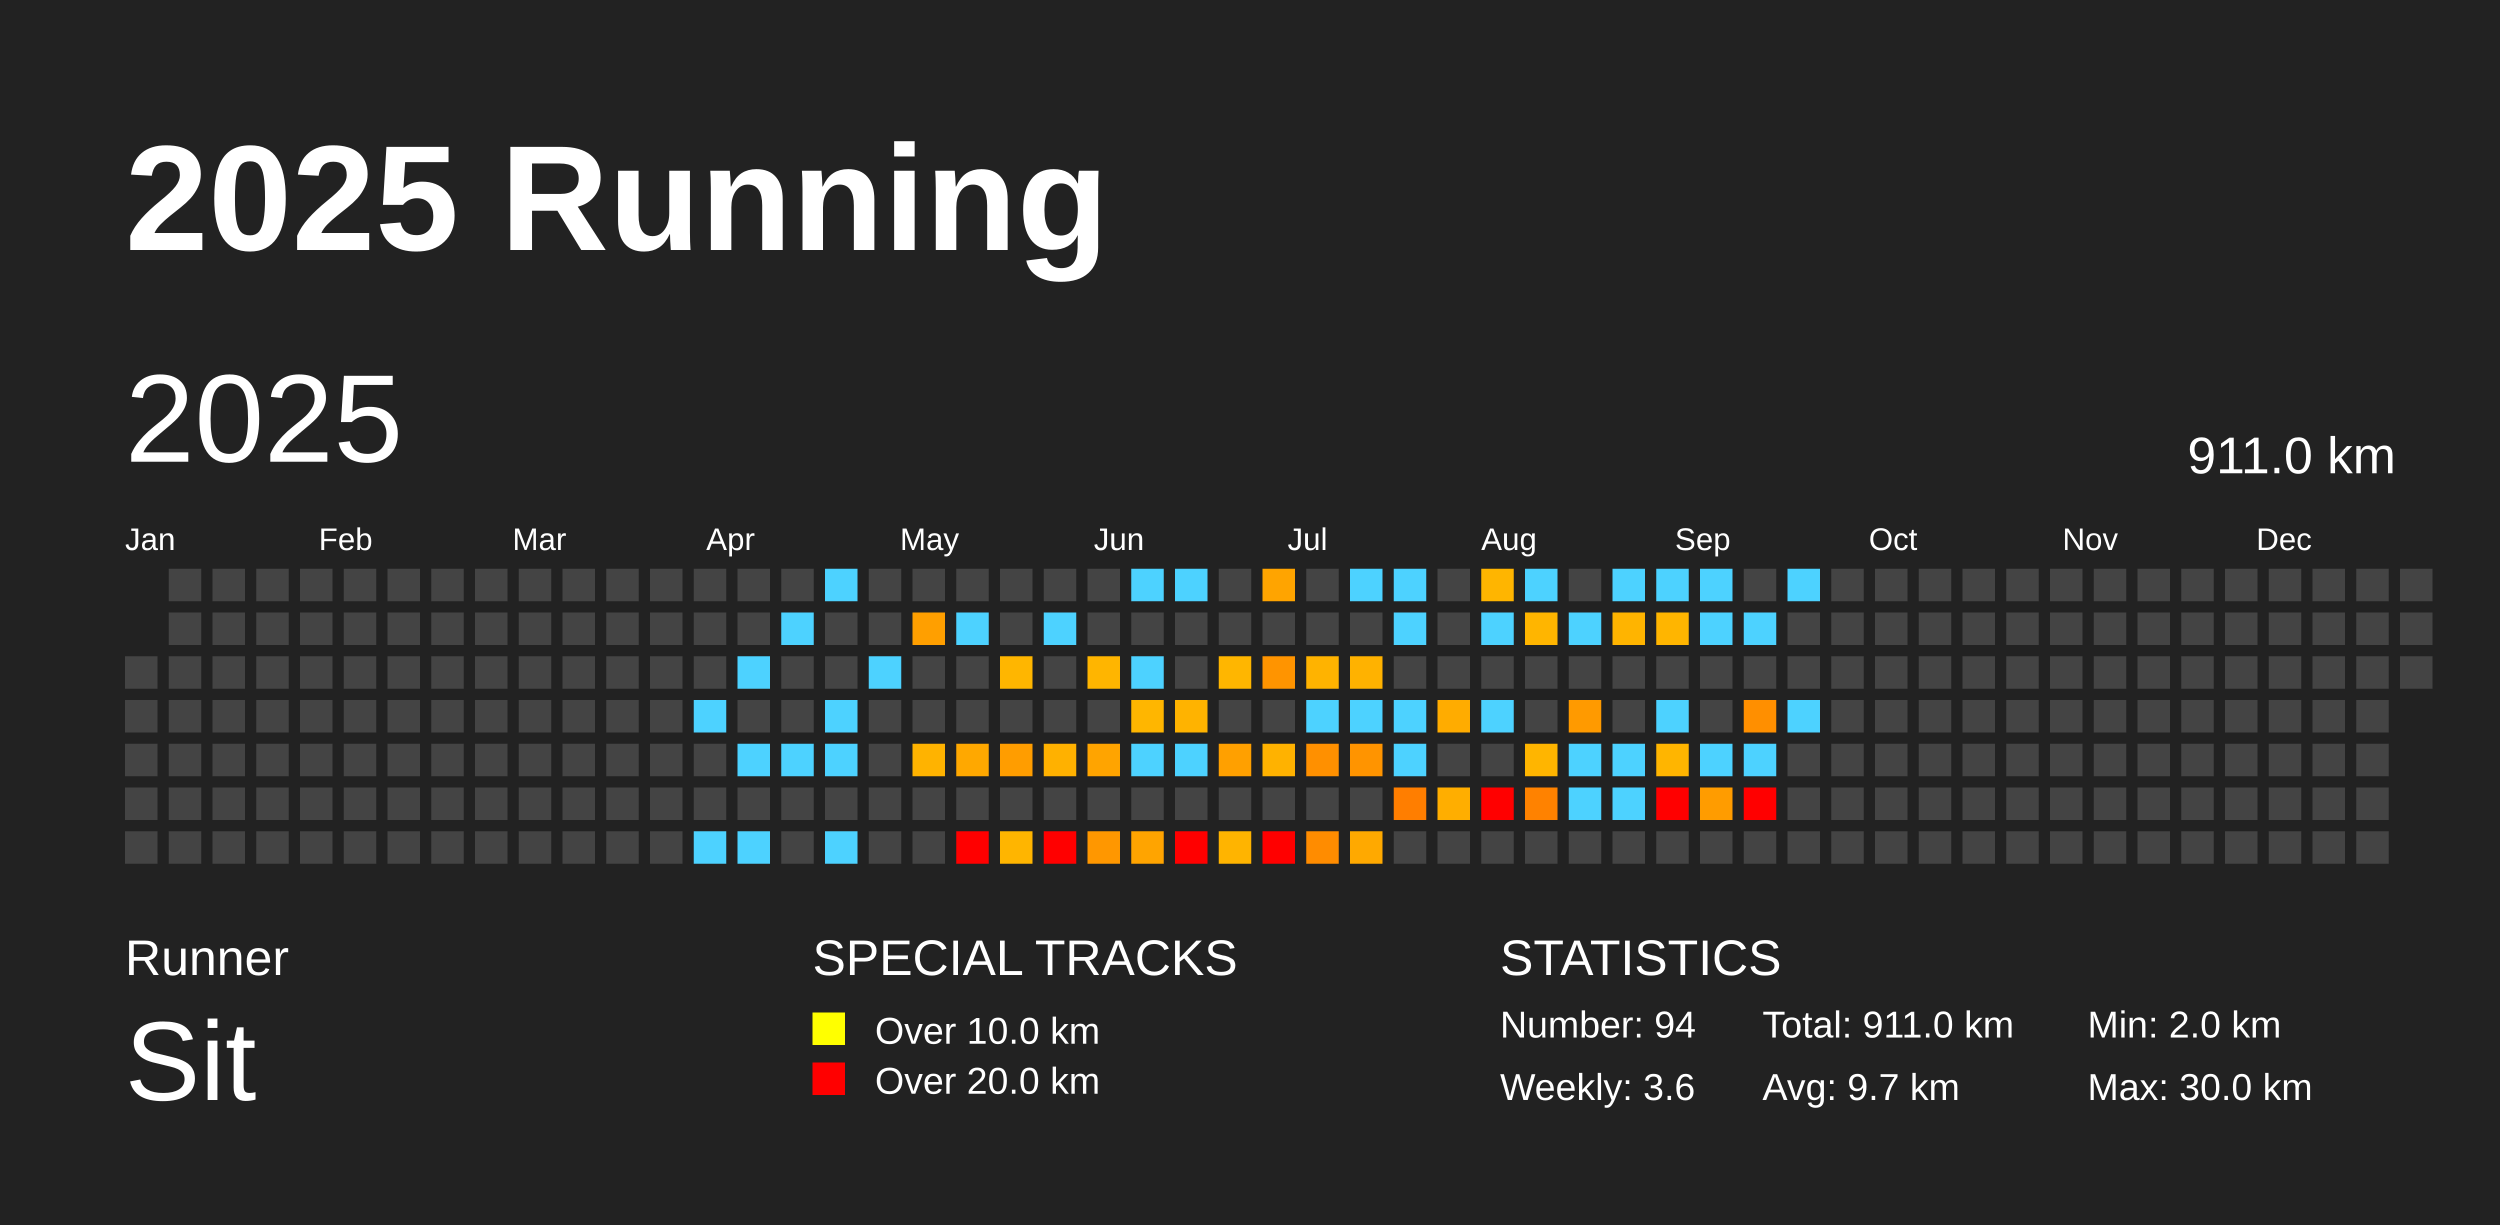
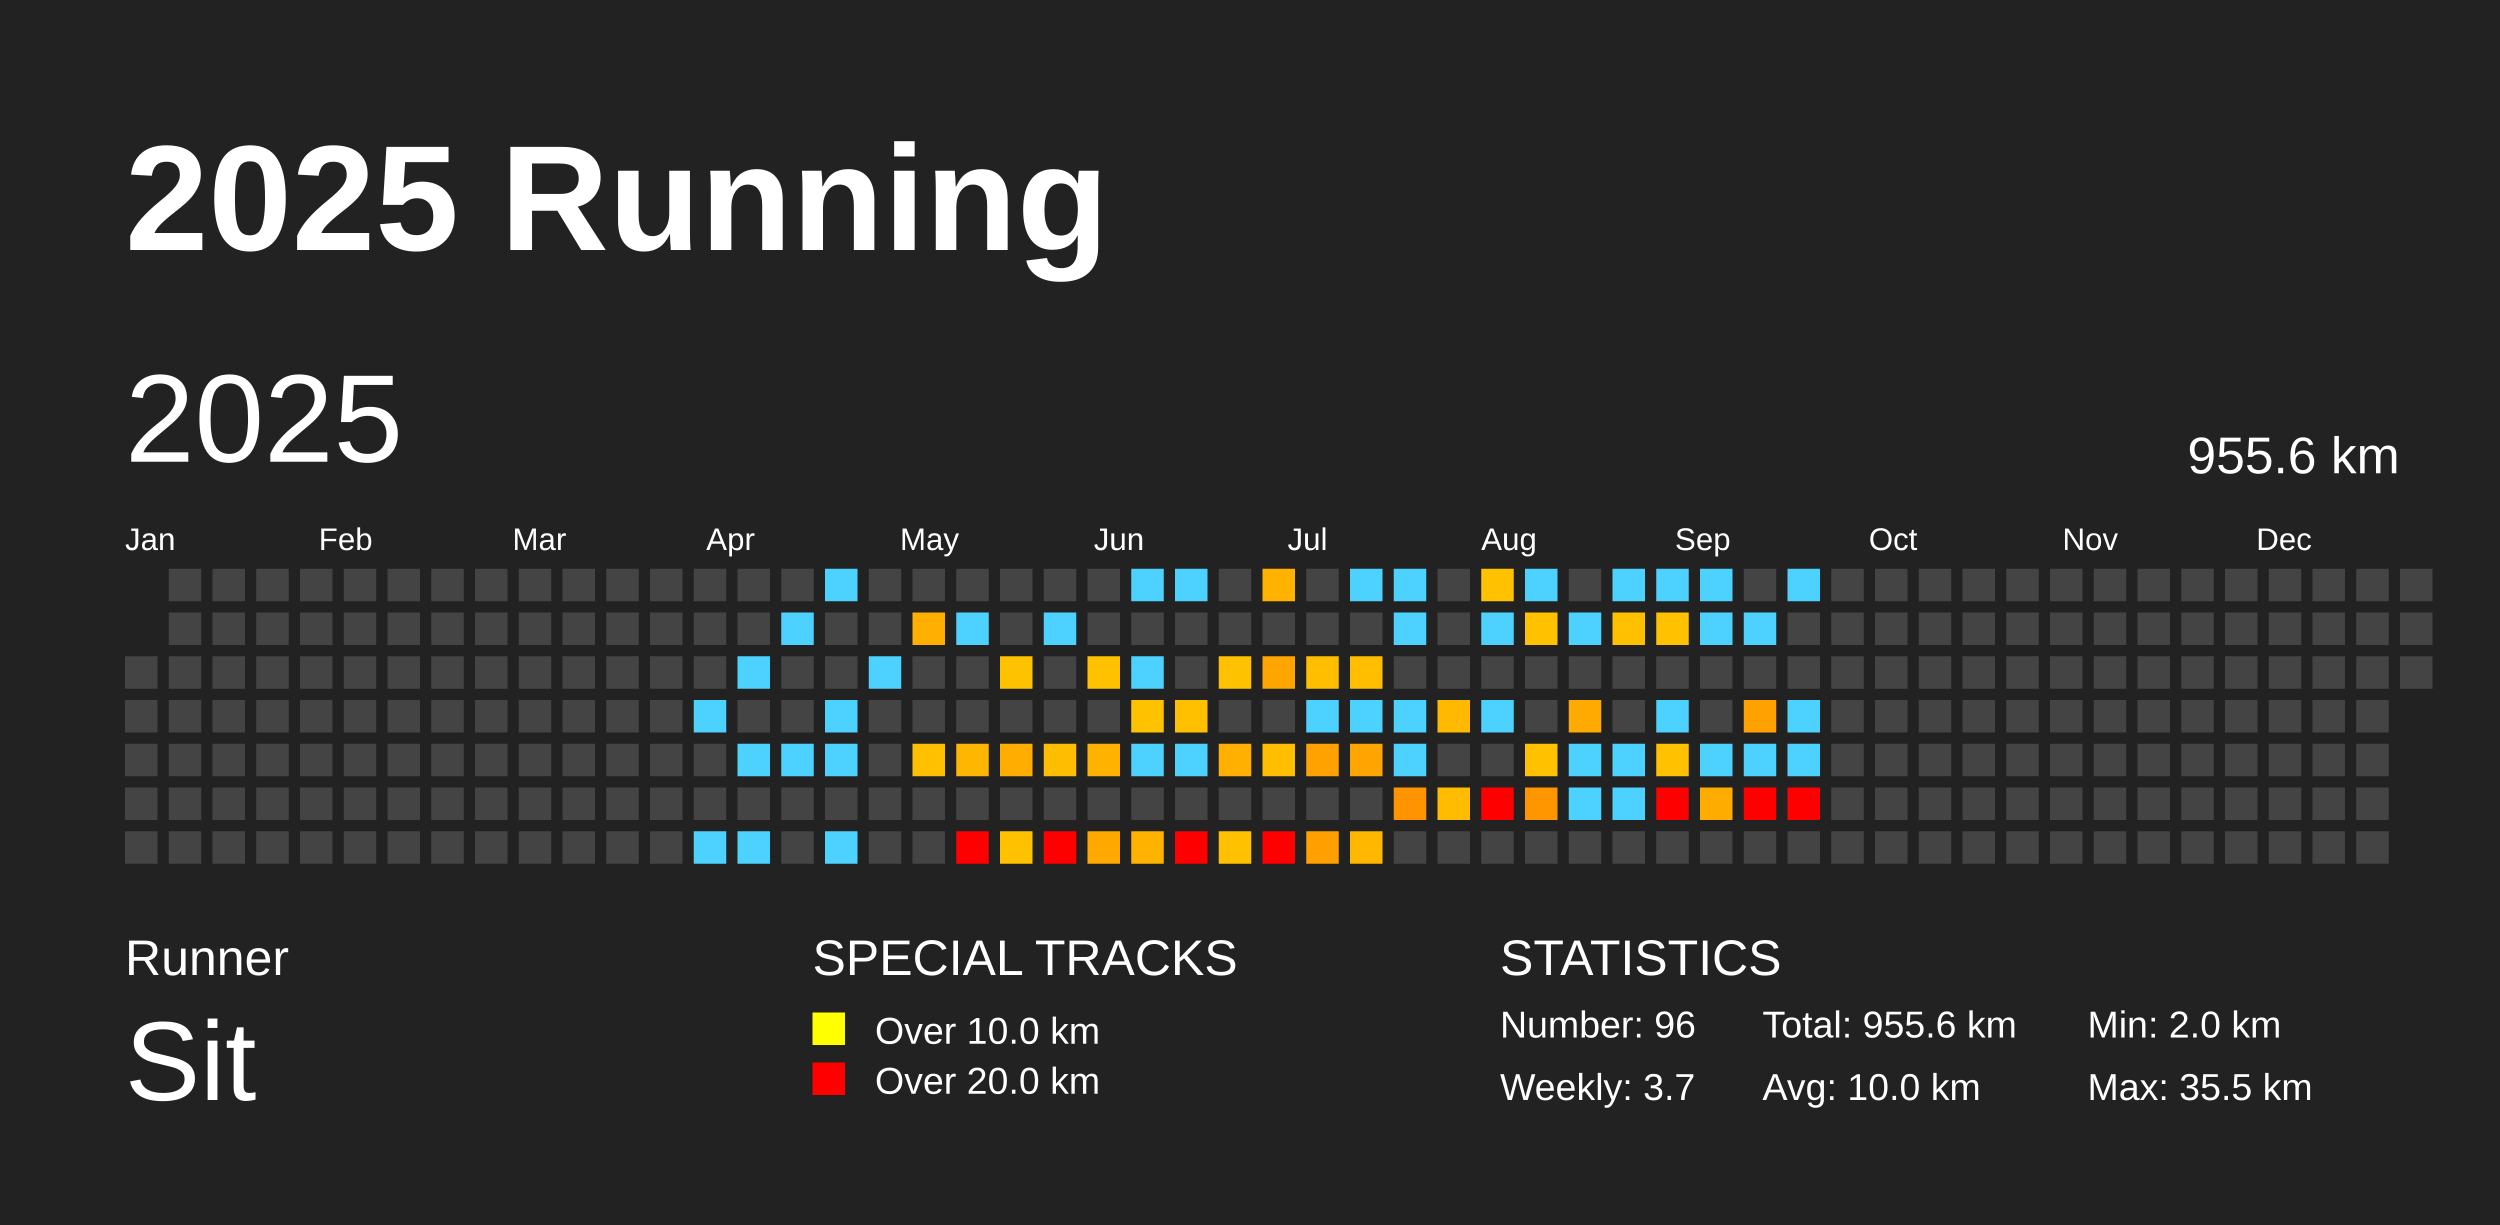
<svg xmlns="http://www.w3.org/2000/svg" baseProfile="full" height="98mm" version="1.1" viewBox="0,0,200,98" width="200mm">
  <defs />
  <rect fill="#222222" height="98" width="200" x="0" y="0" />
  <text fill="#FFFFFF" style="font-size:12px; font-family:Arial; font-weight:bold;" x="10" y="20">2025 Running</text>
  <text fill="#FFFFFF" style="font-size:4px; font-family:Arial" x="10" y="78">Runner</text>
  <text fill="#FFFFFF" style="font-size:9px; font-family:Arial" x="10" y="88">Sit</text>
  <text fill="#FFFFFF" style="font-size:4px; font-family:Arial" x="65" y="78">SPECIAL TRACKS</text>
  <rect fill="yellow" height="2.6" width="2.6" x="65" y="81" />
  <text fill="#FFFFFF" style="font-size:3px; font-family:Arial" x="70" y="83.5">Over 10.0 km</text>
  <rect fill="red" height="2.6" width="2.6" x="65" y="85" />
  <text fill="#FFFFFF" style="font-size:3px; font-family:Arial" x="70" y="87.5">Over 20.0 km</text>
  <text fill="#FFFFFF" style="font-size:4px; font-family:Arial" x="120" y="78">STATISTICS</text>
-   <text fill="#FFFFFF" style="font-size:3px; font-family:Arial" x="120" y="83">Number: 94</text>
-   <text fill="#FFFFFF" style="font-size:3px; font-family:Arial" x="120" y="88">Weekly: 3.6</text>
-   <text fill="#FFFFFF" style="font-size:3px; font-family:Arial" x="141" y="83">Total: 911.0 km</text>
-   <text fill="#FFFFFF" style="font-size:3px; font-family:Arial" x="141" y="88">Avg: 9.7 km</text>
+   <text fill="#FFFFFF" style="font-size:3px; font-family:Arial" x="120" y="83">Number: 96</text>
+   <text fill="#FFFFFF" style="font-size:3px; font-family:Arial" x="120" y="88">Weekly: 3.7</text>
+   <text fill="#FFFFFF" style="font-size:3px; font-family:Arial" x="141" y="83">Total: 955.6 km</text>
+   <text fill="#FFFFFF" style="font-size:3px; font-family:Arial" x="141" y="88">Avg: 10.0 km</text>
  <text fill="#FFFFFF" style="font-size:3px; font-family:Arial" x="167" y="83">Min: 2.0 km</text>
-   <text fill="#FFFFFF" style="font-size:3px; font-family:Arial" x="167" y="88">Max: 30.0 km</text>
+   <text fill="#FFFFFF" style="font-size:3px; font-family:Arial" x="167" y="88">Max: 35.5 km</text>
  <text dominant-baseline="hanging" fill="#FFFFFF" style="font-size:10.0px; font-family:Arial;" x="10" y="30">2025</text>
-   <text dominant-baseline="hanging" fill="#FFFFFF" style="font-size:4.125px; font-family:Arial;" x="175" y="35">911.0 km</text>
+   <text dominant-baseline="hanging" fill="#FFFFFF" style="font-size:4.125px; font-family:Arial;" x="175" y="35">955.6 km</text>
  <text fill="#FFFFFF" style="font-size:2.5px; font-family:Arial" x="10.0" y="44">Jan</text>
  <text fill="#FFFFFF" style="font-size:2.5px; font-family:Arial" x="25.5" y="44">Feb</text>
  <text fill="#FFFFFF" style="font-size:2.5px; font-family:Arial" x="41.0" y="44">Mar</text>
  <text fill="#FFFFFF" style="font-size:2.5px; font-family:Arial" x="56.5" y="44">Apr</text>
  <text fill="#FFFFFF" style="font-size:2.5px; font-family:Arial" x="72.0" y="44">May</text>
  <text fill="#FFFFFF" style="font-size:2.5px; font-family:Arial" x="87.5" y="44">Jun</text>
  <text fill="#FFFFFF" style="font-size:2.5px; font-family:Arial" x="103.0" y="44">Jul</text>
  <text fill="#FFFFFF" style="font-size:2.5px; font-family:Arial" x="118.5" y="44">Aug</text>
  <text fill="#FFFFFF" style="font-size:2.5px; font-family:Arial" x="134.0" y="44">Sep</text>
  <text fill="#FFFFFF" style="font-size:2.5px; font-family:Arial" x="149.5" y="44">Oct</text>
  <text fill="#FFFFFF" style="font-size:2.5px; font-family:Arial" x="165.0" y="44">Nov</text>
  <text fill="#FFFFFF" style="font-size:2.5px; font-family:Arial" x="180.5" y="44">Dec</text>
  <rect fill="#444444" height="2.6" width="2.6" x="10.0" y="52.5" />
  <rect fill="#444444" height="2.6" width="2.6" x="10.0" y="56.0" />
  <rect fill="#444444" height="2.6" width="2.6" x="10.0" y="59.5" />
  <rect fill="#444444" height="2.6" width="2.6" x="10.0" y="63.0" />
  <rect fill="#444444" height="2.6" width="2.6" x="10.0" y="66.5" />
  <rect fill="#444444" height="2.6" width="2.6" x="13.5" y="45.5" />
  <rect fill="#444444" height="2.6" width="2.6" x="13.5" y="49.0" />
  <rect fill="#444444" height="2.6" width="2.6" x="13.5" y="52.5" />
  <rect fill="#444444" height="2.6" width="2.6" x="13.5" y="56.0" />
  <rect fill="#444444" height="2.6" width="2.6" x="13.5" y="59.5" />
  <rect fill="#444444" height="2.6" width="2.6" x="13.5" y="63.0" />
  <rect fill="#444444" height="2.6" width="2.6" x="13.5" y="66.5" />
  <rect fill="#444444" height="2.6" width="2.6" x="17.0" y="45.5" />
  <rect fill="#444444" height="2.6" width="2.6" x="17.0" y="49.0" />
  <rect fill="#444444" height="2.6" width="2.6" x="17.0" y="52.5" />
  <rect fill="#444444" height="2.6" width="2.6" x="17.0" y="56.0" />
  <rect fill="#444444" height="2.6" width="2.6" x="17.0" y="59.5" />
  <rect fill="#444444" height="2.6" width="2.6" x="17.0" y="63.0" />
  <rect fill="#444444" height="2.6" width="2.6" x="17.0" y="66.5" />
  <rect fill="#444444" height="2.6" width="2.6" x="20.5" y="45.5" />
  <rect fill="#444444" height="2.6" width="2.6" x="20.5" y="49.0" />
  <rect fill="#444444" height="2.6" width="2.6" x="20.5" y="52.5" />
  <rect fill="#444444" height="2.6" width="2.6" x="20.5" y="56.0" />
  <rect fill="#444444" height="2.6" width="2.6" x="20.5" y="59.5" />
  <rect fill="#444444" height="2.6" width="2.6" x="20.5" y="63.0" />
  <rect fill="#444444" height="2.6" width="2.6" x="20.5" y="66.5" />
  <rect fill="#444444" height="2.6" width="2.6" x="24.0" y="45.5" />
  <rect fill="#444444" height="2.6" width="2.6" x="24.0" y="49.0" />
  <rect fill="#444444" height="2.6" width="2.6" x="24.0" y="52.5" />
  <rect fill="#444444" height="2.6" width="2.6" x="24.0" y="56.0" />
  <rect fill="#444444" height="2.6" width="2.6" x="24.0" y="59.5" />
  <rect fill="#444444" height="2.6" width="2.6" x="24.0" y="63.0" />
  <rect fill="#444444" height="2.6" width="2.6" x="24.0" y="66.5" />
  <rect fill="#444444" height="2.6" width="2.6" x="27.5" y="45.5" />
  <rect fill="#444444" height="2.6" width="2.6" x="27.5" y="49.0" />
  <rect fill="#444444" height="2.6" width="2.6" x="27.5" y="52.5" />
  <rect fill="#444444" height="2.6" width="2.6" x="27.5" y="56.0" />
  <rect fill="#444444" height="2.6" width="2.6" x="27.5" y="59.5" />
  <rect fill="#444444" height="2.6" width="2.6" x="27.5" y="63.0" />
  <rect fill="#444444" height="2.6" width="2.6" x="27.5" y="66.5" />
  <rect fill="#444444" height="2.6" width="2.6" x="31.0" y="45.5" />
  <rect fill="#444444" height="2.6" width="2.6" x="31.0" y="49.0" />
  <rect fill="#444444" height="2.6" width="2.6" x="31.0" y="52.5" />
  <rect fill="#444444" height="2.6" width="2.6" x="31.0" y="56.0" />
  <rect fill="#444444" height="2.6" width="2.6" x="31.0" y="59.5" />
  <rect fill="#444444" height="2.6" width="2.6" x="31.0" y="63.0" />
  <rect fill="#444444" height="2.6" width="2.6" x="31.0" y="66.5" />
  <rect fill="#444444" height="2.6" width="2.6" x="34.5" y="45.5" />
  <rect fill="#444444" height="2.6" width="2.6" x="34.5" y="49.0" />
  <rect fill="#444444" height="2.6" width="2.6" x="34.5" y="52.5" />
  <rect fill="#444444" height="2.6" width="2.6" x="34.5" y="56.0" />
  <rect fill="#444444" height="2.6" width="2.6" x="34.5" y="59.5" />
  <rect fill="#444444" height="2.6" width="2.6" x="34.5" y="63.0" />
  <rect fill="#444444" height="2.6" width="2.6" x="34.5" y="66.5" />
  <rect fill="#444444" height="2.6" width="2.6" x="38.0" y="45.5" />
  <rect fill="#444444" height="2.6" width="2.6" x="38.0" y="49.0" />
  <rect fill="#444444" height="2.6" width="2.6" x="38.0" y="52.5" />
  <rect fill="#444444" height="2.6" width="2.6" x="38.0" y="56.0" />
  <rect fill="#444444" height="2.6" width="2.6" x="38.0" y="59.5" />
  <rect fill="#444444" height="2.6" width="2.6" x="38.0" y="63.0" />
  <rect fill="#444444" height="2.6" width="2.6" x="38.0" y="66.5" />
  <rect fill="#444444" height="2.6" width="2.6" x="41.5" y="45.5" />
  <rect fill="#444444" height="2.6" width="2.6" x="41.5" y="49.0" />
  <rect fill="#444444" height="2.6" width="2.6" x="41.5" y="52.5" />
  <rect fill="#444444" height="2.6" width="2.6" x="41.5" y="56.0" />
  <rect fill="#444444" height="2.6" width="2.6" x="41.5" y="59.5" />
  <rect fill="#444444" height="2.6" width="2.6" x="41.5" y="63.0" />
  <rect fill="#444444" height="2.6" width="2.6" x="41.5" y="66.5" />
  <rect fill="#444444" height="2.6" width="2.6" x="45.0" y="45.5" />
  <rect fill="#444444" height="2.6" width="2.6" x="45.0" y="49.0" />
  <rect fill="#444444" height="2.6" width="2.6" x="45.0" y="52.5" />
  <rect fill="#444444" height="2.6" width="2.6" x="45.0" y="56.0" />
  <rect fill="#444444" height="2.6" width="2.6" x="45.0" y="59.5" />
  <rect fill="#444444" height="2.6" width="2.6" x="45.0" y="63.0" />
  <rect fill="#444444" height="2.6" width="2.6" x="45.0" y="66.5" />
  <rect fill="#444444" height="2.6" width="2.6" x="48.5" y="45.5" />
  <rect fill="#444444" height="2.6" width="2.6" x="48.5" y="49.0" />
  <rect fill="#444444" height="2.6" width="2.6" x="48.5" y="52.5" />
  <rect fill="#444444" height="2.6" width="2.6" x="48.5" y="56.0" />
  <rect fill="#444444" height="2.6" width="2.6" x="48.5" y="59.5" />
  <rect fill="#444444" height="2.6" width="2.6" x="48.5" y="63.0" />
  <rect fill="#444444" height="2.6" width="2.6" x="48.5" y="66.5" />
  <rect fill="#444444" height="2.6" width="2.6" x="52.0" y="45.5" />
  <rect fill="#444444" height="2.6" width="2.6" x="52.0" y="49.0" />
  <rect fill="#444444" height="2.6" width="2.6" x="52.0" y="52.5" />
  <rect fill="#444444" height="2.6" width="2.6" x="52.0" y="56.0" />
  <rect fill="#444444" height="2.6" width="2.6" x="52.0" y="59.5" />
  <rect fill="#444444" height="2.6" width="2.6" x="52.0" y="63.0" />
  <rect fill="#444444" height="2.6" width="2.6" x="52.0" y="66.5" />
  <rect fill="#444444" height="2.6" width="2.6" x="55.5" y="45.5" />
  <rect fill="#444444" height="2.6" width="2.6" x="55.5" y="49.0" />
  <rect fill="#444444" height="2.6" width="2.6" x="55.5" y="52.5" />
  <rect fill="#4dd2ff" height="2.6" width="2.6" x="55.5" y="56.0" />
  <rect fill="#444444" height="2.6" width="2.6" x="55.5" y="59.5" />
  <rect fill="#444444" height="2.6" width="2.6" x="55.5" y="63.0" />
  <rect fill="#4dd2ff" height="2.6" width="2.6" x="55.5" y="66.5" />
  <rect fill="#444444" height="2.6" width="2.6" x="59.0" y="45.5" />
  <rect fill="#444444" height="2.6" width="2.6" x="59.0" y="49.0" />
  <rect fill="#4dd2ff" height="2.6" width="2.6" x="59.0" y="52.5" />
  <rect fill="#444444" height="2.6" width="2.6" x="59.0" y="56.0" />
  <rect fill="#4dd2ff" height="2.6" width="2.6" x="59.0" y="59.5" />
  <rect fill="#444444" height="2.6" width="2.6" x="59.0" y="63.0" />
  <rect fill="#4dd2ff" height="2.6" width="2.6" x="59.0" y="66.5" />
  <rect fill="#444444" height="2.6" width="2.6" x="62.5" y="45.5" />
  <rect fill="#4dd2ff" height="2.6" width="2.6" x="62.5" y="49.0" />
  <rect fill="#444444" height="2.6" width="2.6" x="62.5" y="52.5" />
  <rect fill="#444444" height="2.6" width="2.6" x="62.5" y="56.0" />
  <rect fill="#4dd2ff" height="2.6" width="2.6" x="62.5" y="59.5" />
  <rect fill="#444444" height="2.6" width="2.6" x="62.5" y="63.0" />
  <rect fill="#444444" height="2.6" width="2.6" x="62.5" y="66.5" />
  <rect fill="#4dd2ff" height="2.6" width="2.6" x="66.0" y="45.5" />
  <rect fill="#444444" height="2.6" width="2.6" x="66.0" y="49.0" />
  <rect fill="#444444" height="2.6" width="2.6" x="66.0" y="52.5" />
  <rect fill="#4dd2ff" height="2.6" width="2.6" x="66.0" y="56.0" />
  <rect fill="#4dd2ff" height="2.6" width="2.6" x="66.0" y="59.5" />
  <rect fill="#444444" height="2.6" width="2.6" x="66.0" y="63.0" />
  <rect fill="#4dd2ff" height="2.6" width="2.6" x="66.0" y="66.5" />
  <rect fill="#444444" height="2.6" width="2.6" x="69.5" y="45.5" />
  <rect fill="#444444" height="2.6" width="2.6" x="69.5" y="49.0" />
  <rect fill="#4dd2ff" height="2.6" width="2.6" x="69.5" y="52.5" />
  <rect fill="#444444" height="2.6" width="2.6" x="69.5" y="56.0" />
  <rect fill="#444444" height="2.6" width="2.6" x="69.5" y="59.5" />
  <rect fill="#444444" height="2.6" width="2.6" x="69.5" y="63.0" />
  <rect fill="#444444" height="2.6" width="2.6" x="69.5" y="66.5" />
  <rect fill="#444444" height="2.6" width="2.6" x="73.0" y="45.5" />
-   <rect fill="#ff9f00" height="2.6" width="2.6" x="73.0" y="49.0" />
+   <rect fill="#ffaf00" height="2.6" width="2.6" x="73.0" y="49.0" />
  <rect fill="#444444" height="2.6" width="2.6" x="73.0" y="52.5" />
  <rect fill="#444444" height="2.6" width="2.6" x="73.0" y="56.0" />
-   <rect fill="#ffb300" height="2.6" width="2.6" x="73.0" y="59.5" />
+   <rect fill="#ffc000" height="2.6" width="2.6" x="73.0" y="59.5" />
  <rect fill="#444444" height="2.6" width="2.6" x="73.0" y="63.0" />
  <rect fill="#444444" height="2.6" width="2.6" x="73.0" y="66.5" />
  <rect fill="#444444" height="2.6" width="2.6" x="76.5" y="45.5" />
  <rect fill="#4dd2ff" height="2.6" width="2.6" x="76.5" y="49.0" />
  <rect fill="#444444" height="2.6" width="2.6" x="76.5" y="52.5" />
  <rect fill="#444444" height="2.6" width="2.6" x="76.5" y="56.0" />
-   <rect fill="#ffa800" height="2.6" width="2.6" x="76.5" y="59.5" />
+   <rect fill="#ffb600" height="2.6" width="2.6" x="76.5" y="59.5" />
  <rect fill="#444444" height="2.6" width="2.6" x="76.5" y="63.0" />
  <rect fill="red" height="2.6" width="2.6" x="76.5" y="66.5" />
  <rect fill="#444444" height="2.6" width="2.6" x="80.0" y="45.5" />
  <rect fill="#444444" height="2.6" width="2.6" x="80.0" y="49.0" />
-   <rect fill="#ffb600" height="2.6" width="2.6" x="80.0" y="52.5" />
+   <rect fill="#ffc200" height="2.6" width="2.6" x="80.0" y="52.5" />
  <rect fill="#444444" height="2.6" width="2.6" x="80.0" y="56.0" />
-   <rect fill="#ff9d00" height="2.6" width="2.6" x="80.0" y="59.5" />
+   <rect fill="#ffad00" height="2.6" width="2.6" x="80.0" y="59.5" />
  <rect fill="#444444" height="2.6" width="2.6" x="80.0" y="63.0" />
-   <rect fill="#ffb500" height="2.6" width="2.6" x="80.0" y="66.5" />
+   <rect fill="#ffc100" height="2.6" width="2.6" x="80.0" y="66.5" />
  <rect fill="#444444" height="2.6" width="2.6" x="83.5" y="45.5" />
  <rect fill="#4dd2ff" height="2.6" width="2.6" x="83.5" y="49.0" />
  <rect fill="#444444" height="2.6" width="2.6" x="83.5" y="52.5" />
  <rect fill="#444444" height="2.6" width="2.6" x="83.5" y="56.0" />
-   <rect fill="#ffb100" height="2.6" width="2.6" x="83.5" y="59.5" />
+   <rect fill="#ffbd00" height="2.6" width="2.6" x="83.5" y="59.5" />
  <rect fill="#444444" height="2.6" width="2.6" x="83.5" y="63.0" />
  <rect fill="red" height="2.6" width="2.6" x="83.5" y="66.5" />
  <rect fill="#444444" height="2.6" width="2.6" x="87.0" y="45.5" />
  <rect fill="#444444" height="2.6" width="2.6" x="87.0" y="49.0" />
-   <rect fill="#ffb500" height="2.6" width="2.6" x="87.0" y="52.5" />
+   <rect fill="#ffc100" height="2.6" width="2.6" x="87.0" y="52.5" />
  <rect fill="#444444" height="2.6" width="2.6" x="87.0" y="56.0" />
-   <rect fill="#ffa400" height="2.6" width="2.6" x="87.0" y="59.5" />
+   <rect fill="#ffb300" height="2.6" width="2.6" x="87.0" y="59.5" />
  <rect fill="#444444" height="2.6" width="2.6" x="87.0" y="63.0" />
-   <rect fill="#ff9700" height="2.6" width="2.6" x="87.0" y="66.5" />
+   <rect fill="#ffa800" height="2.6" width="2.6" x="87.0" y="66.5" />
  <rect fill="#4dd2ff" height="2.6" width="2.6" x="90.5" y="45.5" />
  <rect fill="#444444" height="2.6" width="2.6" x="90.5" y="49.0" />
  <rect fill="#4dd2ff" height="2.6" width="2.6" x="90.5" y="52.5" />
-   <rect fill="#ffb600" height="2.6" width="2.6" x="90.5" y="56.0" />
+   <rect fill="#ffc200" height="2.6" width="2.6" x="90.5" y="56.0" />
  <rect fill="#4dd2ff" height="2.6" width="2.6" x="90.5" y="59.5" />
  <rect fill="#444444" height="2.6" width="2.6" x="90.5" y="63.0" />
-   <rect fill="#ffa400" height="2.6" width="2.6" x="90.5" y="66.5" />
+   <rect fill="#ffb300" height="2.6" width="2.6" x="90.5" y="66.5" />
  <rect fill="#4dd2ff" height="2.6" width="2.6" x="94.0" y="45.5" />
  <rect fill="#444444" height="2.6" width="2.6" x="94.0" y="49.0" />
  <rect fill="#444444" height="2.6" width="2.6" x="94.0" y="52.5" />
-   <rect fill="#ffb300" height="2.6" width="2.6" x="94.0" y="56.0" />
+   <rect fill="#ffc000" height="2.6" width="2.6" x="94.0" y="56.0" />
  <rect fill="#4dd2ff" height="2.6" width="2.6" x="94.0" y="59.5" />
  <rect fill="#444444" height="2.6" width="2.6" x="94.0" y="63.0" />
  <rect fill="red" height="2.6" width="2.6" x="94.0" y="66.5" />
  <rect fill="#444444" height="2.6" width="2.6" x="97.5" y="45.5" />
  <rect fill="#444444" height="2.6" width="2.6" x="97.5" y="49.0" />
-   <rect fill="#ffb600" height="2.6" width="2.6" x="97.5" y="52.5" />
+   <rect fill="#ffc200" height="2.6" width="2.6" x="97.5" y="52.5" />
  <rect fill="#444444" height="2.6" width="2.6" x="97.5" y="56.0" />
-   <rect fill="#ffa000" height="2.6" width="2.6" x="97.5" y="59.5" />
+   <rect fill="#ffb000" height="2.6" width="2.6" x="97.5" y="59.5" />
  <rect fill="#444444" height="2.6" width="2.6" x="97.5" y="63.0" />
-   <rect fill="#ffb400" height="2.6" width="2.6" x="97.5" y="66.5" />
-   <rect fill="#ffa400" height="2.6" width="2.6" x="101.0" y="45.5" />
+   <rect fill="#ffc000" height="2.6" width="2.6" x="97.5" y="66.5" />
+   <rect fill="#ffb200" height="2.6" width="2.6" x="101.0" y="45.5" />
  <rect fill="#444444" height="2.6" width="2.6" x="101.0" y="49.0" />
-   <rect fill="#ff9400" height="2.6" width="2.6" x="101.0" y="52.5" />
+   <rect fill="#ffa500" height="2.6" width="2.6" x="101.0" y="52.5" />
  <rect fill="#444444" height="2.6" width="2.6" x="101.0" y="56.0" />
-   <rect fill="#ffb200" height="2.6" width="2.6" x="101.0" y="59.5" />
+   <rect fill="#ffbf00" height="2.6" width="2.6" x="101.0" y="59.5" />
  <rect fill="#444444" height="2.6" width="2.6" x="101.0" y="63.0" />
  <rect fill="red" height="2.6" width="2.6" x="101.0" y="66.5" />
  <rect fill="#444444" height="2.6" width="2.6" x="104.5" y="45.5" />
  <rect fill="#444444" height="2.6" width="2.6" x="104.5" y="49.0" />
-   <rect fill="#ffb300" height="2.6" width="2.6" x="104.5" y="52.5" />
+   <rect fill="#ffbf00" height="2.6" width="2.6" x="104.5" y="52.5" />
  <rect fill="#4dd2ff" height="2.6" width="2.6" x="104.5" y="56.0" />
-   <rect fill="#ff9000" height="2.6" width="2.6" x="104.5" y="59.5" />
+   <rect fill="#ffa200" height="2.6" width="2.6" x="104.5" y="59.5" />
  <rect fill="#444444" height="2.6" width="2.6" x="104.5" y="63.0" />
-   <rect fill="#ff8c00" height="2.6" width="2.6" x="104.5" y="66.5" />
+   <rect fill="#ff9f00" height="2.6" width="2.6" x="104.5" y="66.5" />
  <rect fill="#4dd2ff" height="2.6" width="2.6" x="108.0" y="45.5" />
  <rect fill="#444444" height="2.6" width="2.6" x="108.0" y="49.0" />
-   <rect fill="#ffb200" height="2.6" width="2.6" x="108.0" y="52.5" />
+   <rect fill="#ffbf00" height="2.6" width="2.6" x="108.0" y="52.5" />
  <rect fill="#4dd2ff" height="2.6" width="2.6" x="108.0" y="56.0" />
-   <rect fill="#ff9400" height="2.6" width="2.6" x="108.0" y="59.5" />
+   <rect fill="#ffa500" height="2.6" width="2.6" x="108.0" y="59.5" />
  <rect fill="#444444" height="2.6" width="2.6" x="108.0" y="63.0" />
-   <rect fill="#ffa900" height="2.6" width="2.6" x="108.0" y="66.5" />
+   <rect fill="#ffb700" height="2.6" width="2.6" x="108.0" y="66.5" />
  <rect fill="#4dd2ff" height="2.6" width="2.6" x="111.5" y="45.5" />
  <rect fill="#4dd2ff" height="2.6" width="2.6" x="111.5" y="49.0" />
  <rect fill="#444444" height="2.6" width="2.6" x="111.5" y="52.5" />
  <rect fill="#4dd2ff" height="2.6" width="2.6" x="111.5" y="56.0" />
  <rect fill="#4dd2ff" height="2.6" width="2.6" x="111.5" y="59.5" />
-   <rect fill="#ff7e00" height="2.6" width="2.6" x="111.5" y="63.0" />
+   <rect fill="#ff9300" height="2.6" width="2.6" x="111.5" y="63.0" />
  <rect fill="#444444" height="2.6" width="2.6" x="111.5" y="66.5" />
  <rect fill="#444444" height="2.6" width="2.6" x="115.0" y="45.5" />
  <rect fill="#444444" height="2.6" width="2.6" x="115.0" y="49.0" />
  <rect fill="#444444" height="2.6" width="2.6" x="115.0" y="52.5" />
-   <rect fill="#ffac00" height="2.6" width="2.6" x="115.0" y="56.0" />
+   <rect fill="#ffb900" height="2.6" width="2.6" x="115.0" y="56.0" />
  <rect fill="#444444" height="2.6" width="2.6" x="115.0" y="59.5" />
-   <rect fill="#ffae00" height="2.6" width="2.6" x="115.0" y="63.0" />
+   <rect fill="#ffbc00" height="2.6" width="2.6" x="115.0" y="63.0" />
  <rect fill="#444444" height="2.6" width="2.6" x="115.0" y="66.5" />
-   <rect fill="#ffb500" height="2.6" width="2.6" x="118.5" y="45.5" />
+   <rect fill="#ffc100" height="2.6" width="2.6" x="118.5" y="45.5" />
  <rect fill="#4dd2ff" height="2.6" width="2.6" x="118.5" y="49.0" />
  <rect fill="#444444" height="2.6" width="2.6" x="118.5" y="52.5" />
  <rect fill="#4dd2ff" height="2.6" width="2.6" x="118.5" y="56.0" />
  <rect fill="#444444" height="2.6" width="2.6" x="118.5" y="59.5" />
  <rect fill="red" height="2.6" width="2.6" x="118.5" y="63.0" />
  <rect fill="#444444" height="2.6" width="2.6" x="118.5" y="66.5" />
  <rect fill="#4dd2ff" height="2.6" width="2.6" x="122.0" y="45.5" />
-   <rect fill="#ffb500" height="2.6" width="2.6" x="122.0" y="49.0" />
+   <rect fill="#ffc100" height="2.6" width="2.6" x="122.0" y="49.0" />
  <rect fill="#444444" height="2.6" width="2.6" x="122.0" y="52.5" />
  <rect fill="#444444" height="2.6" width="2.6" x="122.0" y="56.0" />
-   <rect fill="#ffb500" height="2.6" width="2.6" x="122.0" y="59.5" />
-   <rect fill="#ff8200" height="2.6" width="2.6" x="122.0" y="63.0" />
+   <rect fill="#ffc100" height="2.6" width="2.6" x="122.0" y="59.5" />
+   <rect fill="#ff9600" height="2.6" width="2.6" x="122.0" y="63.0" />
  <rect fill="#444444" height="2.6" width="2.6" x="122.0" y="66.5" />
  <rect fill="#444444" height="2.6" width="2.6" x="125.5" y="45.5" />
  <rect fill="#4dd2ff" height="2.6" width="2.6" x="125.5" y="49.0" />
  <rect fill="#444444" height="2.6" width="2.6" x="125.5" y="52.5" />
-   <rect fill="#ff9a00" height="2.6" width="2.6" x="125.5" y="56.0" />
+   <rect fill="#ffaa00" height="2.6" width="2.6" x="125.5" y="56.0" />
  <rect fill="#4dd2ff" height="2.6" width="2.6" x="125.5" y="59.5" />
  <rect fill="#4dd2ff" height="2.6" width="2.6" x="125.5" y="63.0" />
  <rect fill="#444444" height="2.6" width="2.6" x="125.5" y="66.5" />
  <rect fill="#4dd2ff" height="2.6" width="2.6" x="129.0" y="45.5" />
-   <rect fill="#ffb400" height="2.6" width="2.6" x="129.0" y="49.0" />
+   <rect fill="#ffc000" height="2.6" width="2.6" x="129.0" y="49.0" />
  <rect fill="#444444" height="2.6" width="2.6" x="129.0" y="52.5" />
  <rect fill="#444444" height="2.6" width="2.6" x="129.0" y="56.0" />
  <rect fill="#4dd2ff" height="2.6" width="2.6" x="129.0" y="59.5" />
  <rect fill="#4dd2ff" height="2.6" width="2.6" x="129.0" y="63.0" />
  <rect fill="#444444" height="2.6" width="2.6" x="129.0" y="66.5" />
  <rect fill="#4dd2ff" height="2.6" width="2.6" x="132.5" y="45.5" />
-   <rect fill="#ffb500" height="2.6" width="2.6" x="132.5" y="49.0" />
+   <rect fill="#ffc100" height="2.6" width="2.6" x="132.5" y="49.0" />
  <rect fill="#444444" height="2.6" width="2.6" x="132.5" y="52.5" />
  <rect fill="#4dd2ff" height="2.6" width="2.6" x="132.5" y="56.0" />
-   <rect fill="#ffb500" height="2.6" width="2.6" x="132.5" y="59.5" />
+   <rect fill="#ffc100" height="2.6" width="2.6" x="132.5" y="59.5" />
  <rect fill="red" height="2.6" width="2.6" x="132.5" y="63.0" />
  <rect fill="#444444" height="2.6" width="2.6" x="132.5" y="66.5" />
  <rect fill="#4dd2ff" height="2.6" width="2.6" x="136.0" y="45.5" />
  <rect fill="#4dd2ff" height="2.6" width="2.6" x="136.0" y="49.0" />
  <rect fill="#444444" height="2.6" width="2.6" x="136.0" y="52.5" />
  <rect fill="#444444" height="2.6" width="2.6" x="136.0" y="56.0" />
  <rect fill="#4dd2ff" height="2.6" width="2.6" x="136.0" y="59.5" />
-   <rect fill="#ff9c00" height="2.6" width="2.6" x="136.0" y="63.0" />
+   <rect fill="#ffac00" height="2.6" width="2.6" x="136.0" y="63.0" />
  <rect fill="#444444" height="2.6" width="2.6" x="136.0" y="66.5" />
  <rect fill="#444444" height="2.6" width="2.6" x="139.5" y="45.5" />
  <rect fill="#4dd2ff" height="2.6" width="2.6" x="139.5" y="49.0" />
  <rect fill="#444444" height="2.6" width="2.6" x="139.5" y="52.5" />
-   <rect fill="#ff8f00" height="2.6" width="2.6" x="139.5" y="56.0" />
+   <rect fill="#ffa100" height="2.6" width="2.6" x="139.5" y="56.0" />
  <rect fill="#4dd2ff" height="2.6" width="2.6" x="139.5" y="59.5" />
  <rect fill="red" height="2.6" width="2.6" x="139.5" y="63.0" />
  <rect fill="#444444" height="2.6" width="2.6" x="139.5" y="66.5" />
  <rect fill="#4dd2ff" height="2.6" width="2.6" x="143.0" y="45.5" />
  <rect fill="#444444" height="2.6" width="2.6" x="143.0" y="49.0" />
  <rect fill="#444444" height="2.6" width="2.6" x="143.0" y="52.5" />
  <rect fill="#4dd2ff" height="2.6" width="2.6" x="143.0" y="56.0" />
-   <rect fill="#444444" height="2.6" width="2.6" x="143.0" y="59.5" />
-   <rect fill="#444444" height="2.6" width="2.6" x="143.0" y="63.0" />
+   <rect fill="#4dd2ff" height="2.6" width="2.6" x="143.0" y="59.5" />
+   <rect fill="red" height="2.6" width="2.6" x="143.0" y="63.0" />
  <rect fill="#444444" height="2.6" width="2.6" x="143.0" y="66.5" />
  <rect fill="#444444" height="2.6" width="2.6" x="146.5" y="45.5" />
  <rect fill="#444444" height="2.6" width="2.6" x="146.5" y="49.0" />
  <rect fill="#444444" height="2.6" width="2.6" x="146.5" y="52.5" />
  <rect fill="#444444" height="2.6" width="2.6" x="146.5" y="56.0" />
  <rect fill="#444444" height="2.6" width="2.6" x="146.5" y="59.5" />
  <rect fill="#444444" height="2.6" width="2.6" x="146.5" y="63.0" />
  <rect fill="#444444" height="2.6" width="2.6" x="146.5" y="66.5" />
  <rect fill="#444444" height="2.6" width="2.6" x="150.0" y="45.5" />
  <rect fill="#444444" height="2.6" width="2.6" x="150.0" y="49.0" />
  <rect fill="#444444" height="2.6" width="2.6" x="150.0" y="52.5" />
  <rect fill="#444444" height="2.6" width="2.6" x="150.0" y="56.0" />
  <rect fill="#444444" height="2.6" width="2.6" x="150.0" y="59.5" />
  <rect fill="#444444" height="2.6" width="2.6" x="150.0" y="63.0" />
  <rect fill="#444444" height="2.6" width="2.6" x="150.0" y="66.5" />
  <rect fill="#444444" height="2.6" width="2.6" x="153.5" y="45.5" />
  <rect fill="#444444" height="2.6" width="2.6" x="153.5" y="49.0" />
  <rect fill="#444444" height="2.6" width="2.6" x="153.5" y="52.5" />
  <rect fill="#444444" height="2.6" width="2.6" x="153.5" y="56.0" />
  <rect fill="#444444" height="2.6" width="2.6" x="153.5" y="59.5" />
  <rect fill="#444444" height="2.6" width="2.6" x="153.5" y="63.0" />
  <rect fill="#444444" height="2.6" width="2.6" x="153.5" y="66.5" />
  <rect fill="#444444" height="2.6" width="2.6" x="157.0" y="45.5" />
  <rect fill="#444444" height="2.6" width="2.6" x="157.0" y="49.0" />
  <rect fill="#444444" height="2.6" width="2.6" x="157.0" y="52.5" />
  <rect fill="#444444" height="2.6" width="2.6" x="157.0" y="56.0" />
  <rect fill="#444444" height="2.6" width="2.6" x="157.0" y="59.5" />
  <rect fill="#444444" height="2.6" width="2.6" x="157.0" y="63.0" />
  <rect fill="#444444" height="2.6" width="2.6" x="157.0" y="66.5" />
  <rect fill="#444444" height="2.6" width="2.6" x="160.5" y="45.5" />
  <rect fill="#444444" height="2.6" width="2.6" x="160.5" y="49.0" />
  <rect fill="#444444" height="2.6" width="2.6" x="160.5" y="52.5" />
  <rect fill="#444444" height="2.6" width="2.6" x="160.5" y="56.0" />
  <rect fill="#444444" height="2.6" width="2.6" x="160.5" y="59.5" />
  <rect fill="#444444" height="2.6" width="2.6" x="160.5" y="63.0" />
  <rect fill="#444444" height="2.6" width="2.6" x="160.5" y="66.5" />
  <rect fill="#444444" height="2.6" width="2.6" x="164.0" y="45.5" />
  <rect fill="#444444" height="2.6" width="2.6" x="164.0" y="49.0" />
  <rect fill="#444444" height="2.6" width="2.6" x="164.0" y="52.5" />
  <rect fill="#444444" height="2.6" width="2.6" x="164.0" y="56.0" />
  <rect fill="#444444" height="2.6" width="2.6" x="164.0" y="59.5" />
  <rect fill="#444444" height="2.6" width="2.6" x="164.0" y="63.0" />
  <rect fill="#444444" height="2.6" width="2.6" x="164.0" y="66.5" />
  <rect fill="#444444" height="2.6" width="2.6" x="167.5" y="45.5" />
  <rect fill="#444444" height="2.6" width="2.6" x="167.5" y="49.0" />
  <rect fill="#444444" height="2.6" width="2.6" x="167.5" y="52.5" />
  <rect fill="#444444" height="2.6" width="2.6" x="167.5" y="56.0" />
  <rect fill="#444444" height="2.6" width="2.6" x="167.5" y="59.5" />
  <rect fill="#444444" height="2.6" width="2.6" x="167.5" y="63.0" />
  <rect fill="#444444" height="2.6" width="2.6" x="167.5" y="66.5" />
  <rect fill="#444444" height="2.6" width="2.6" x="171.0" y="45.5" />
  <rect fill="#444444" height="2.6" width="2.6" x="171.0" y="49.0" />
  <rect fill="#444444" height="2.6" width="2.6" x="171.0" y="52.5" />
  <rect fill="#444444" height="2.6" width="2.6" x="171.0" y="56.0" />
  <rect fill="#444444" height="2.6" width="2.6" x="171.0" y="59.5" />
  <rect fill="#444444" height="2.6" width="2.6" x="171.0" y="63.0" />
  <rect fill="#444444" height="2.6" width="2.6" x="171.0" y="66.5" />
  <rect fill="#444444" height="2.6" width="2.6" x="174.5" y="45.5" />
  <rect fill="#444444" height="2.6" width="2.6" x="174.5" y="49.0" />
  <rect fill="#444444" height="2.6" width="2.6" x="174.5" y="52.5" />
  <rect fill="#444444" height="2.6" width="2.6" x="174.5" y="56.0" />
  <rect fill="#444444" height="2.6" width="2.6" x="174.5" y="59.5" />
  <rect fill="#444444" height="2.6" width="2.6" x="174.5" y="63.0" />
  <rect fill="#444444" height="2.6" width="2.6" x="174.5" y="66.5" />
  <rect fill="#444444" height="2.6" width="2.6" x="178.0" y="45.5" />
  <rect fill="#444444" height="2.6" width="2.6" x="178.0" y="49.0" />
  <rect fill="#444444" height="2.6" width="2.6" x="178.0" y="52.5" />
  <rect fill="#444444" height="2.6" width="2.6" x="178.0" y="56.0" />
  <rect fill="#444444" height="2.6" width="2.6" x="178.0" y="59.5" />
  <rect fill="#444444" height="2.6" width="2.6" x="178.0" y="63.0" />
  <rect fill="#444444" height="2.6" width="2.6" x="178.0" y="66.5" />
  <rect fill="#444444" height="2.6" width="2.6" x="181.5" y="45.5" />
  <rect fill="#444444" height="2.6" width="2.6" x="181.5" y="49.0" />
  <rect fill="#444444" height="2.6" width="2.6" x="181.5" y="52.5" />
  <rect fill="#444444" height="2.6" width="2.6" x="181.5" y="56.0" />
  <rect fill="#444444" height="2.6" width="2.6" x="181.5" y="59.5" />
  <rect fill="#444444" height="2.6" width="2.6" x="181.5" y="63.0" />
  <rect fill="#444444" height="2.6" width="2.6" x="181.5" y="66.5" />
  <rect fill="#444444" height="2.6" width="2.6" x="185.0" y="45.5" />
  <rect fill="#444444" height="2.6" width="2.6" x="185.0" y="49.0" />
  <rect fill="#444444" height="2.6" width="2.6" x="185.0" y="52.5" />
  <rect fill="#444444" height="2.6" width="2.6" x="185.0" y="56.0" />
  <rect fill="#444444" height="2.6" width="2.6" x="185.0" y="59.5" />
  <rect fill="#444444" height="2.6" width="2.6" x="185.0" y="63.0" />
  <rect fill="#444444" height="2.6" width="2.6" x="185.0" y="66.5" />
  <rect fill="#444444" height="2.6" width="2.6" x="188.5" y="45.5" />
  <rect fill="#444444" height="2.6" width="2.6" x="188.5" y="49.0" />
  <rect fill="#444444" height="2.6" width="2.6" x="188.5" y="52.5" />
  <rect fill="#444444" height="2.6" width="2.6" x="188.5" y="56.0" />
  <rect fill="#444444" height="2.6" width="2.6" x="188.5" y="59.5" />
  <rect fill="#444444" height="2.6" width="2.6" x="188.5" y="63.0" />
  <rect fill="#444444" height="2.6" width="2.6" x="188.5" y="66.5" />
  <rect fill="#444444" height="2.6" width="2.6" x="192.0" y="45.5" />
  <rect fill="#444444" height="2.6" width="2.6" x="192.0" y="49.0" />
  <rect fill="#444444" height="2.6" width="2.6" x="192.0" y="52.5" />
</svg>
